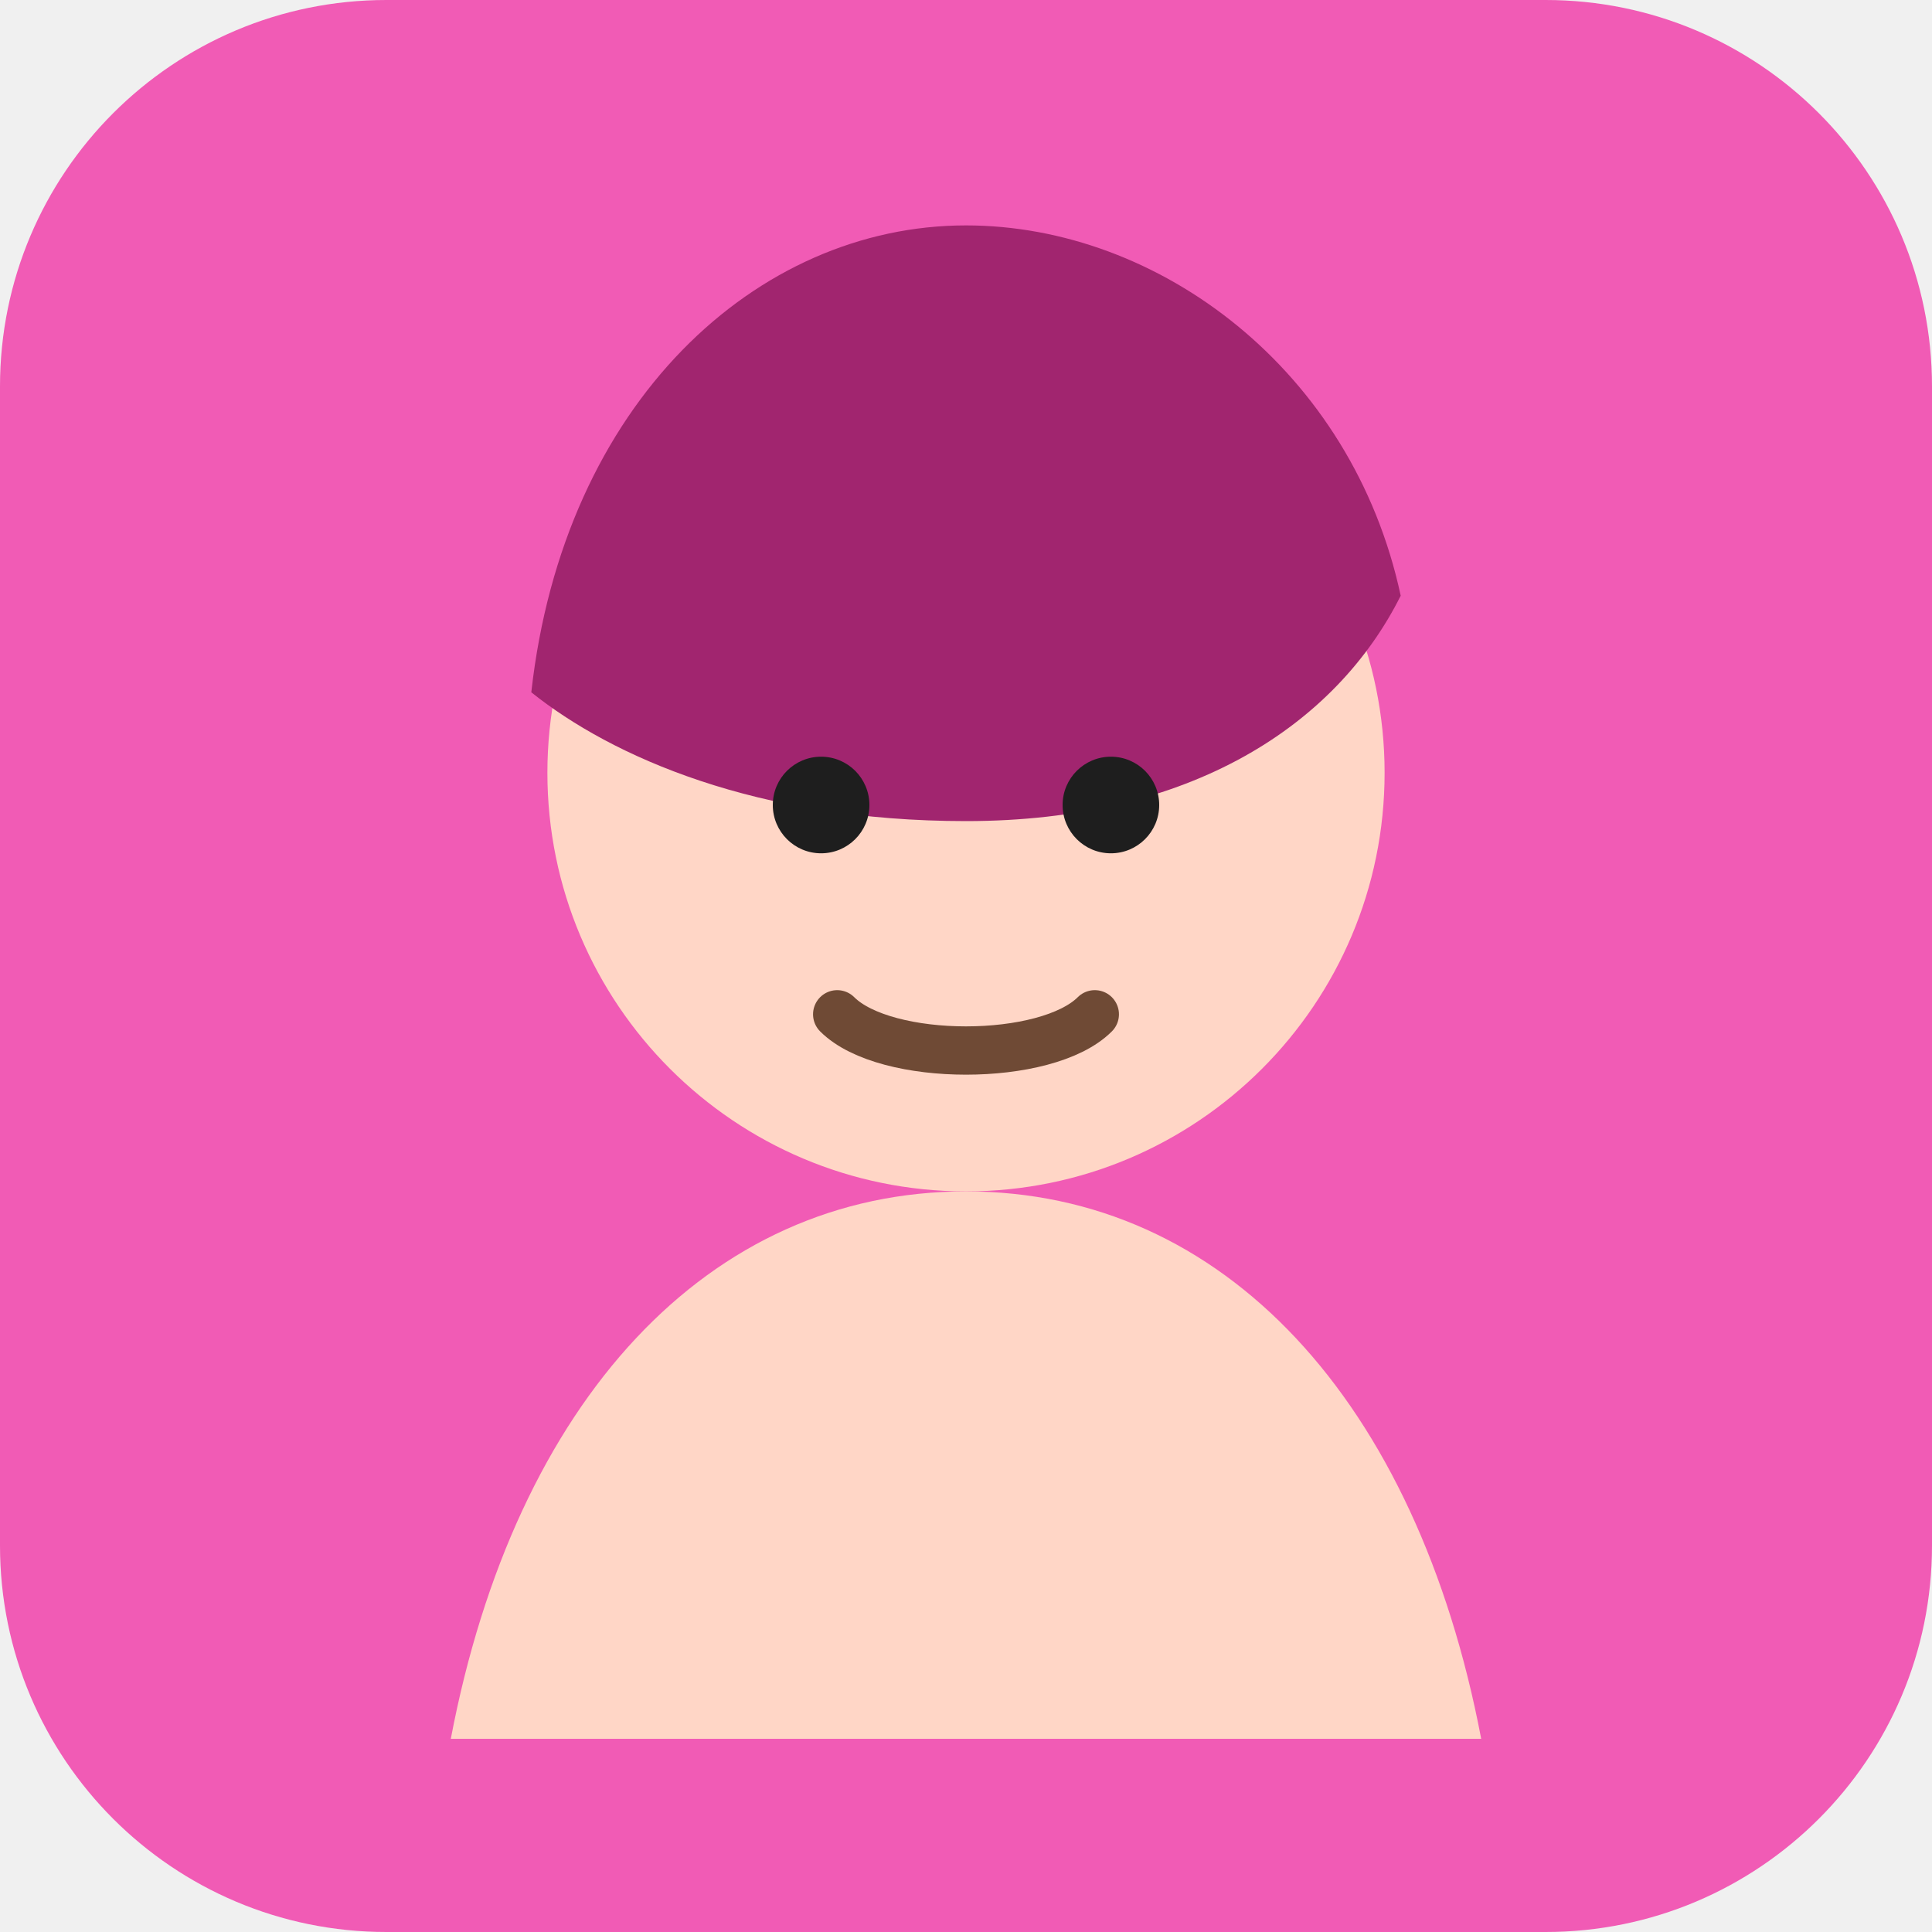
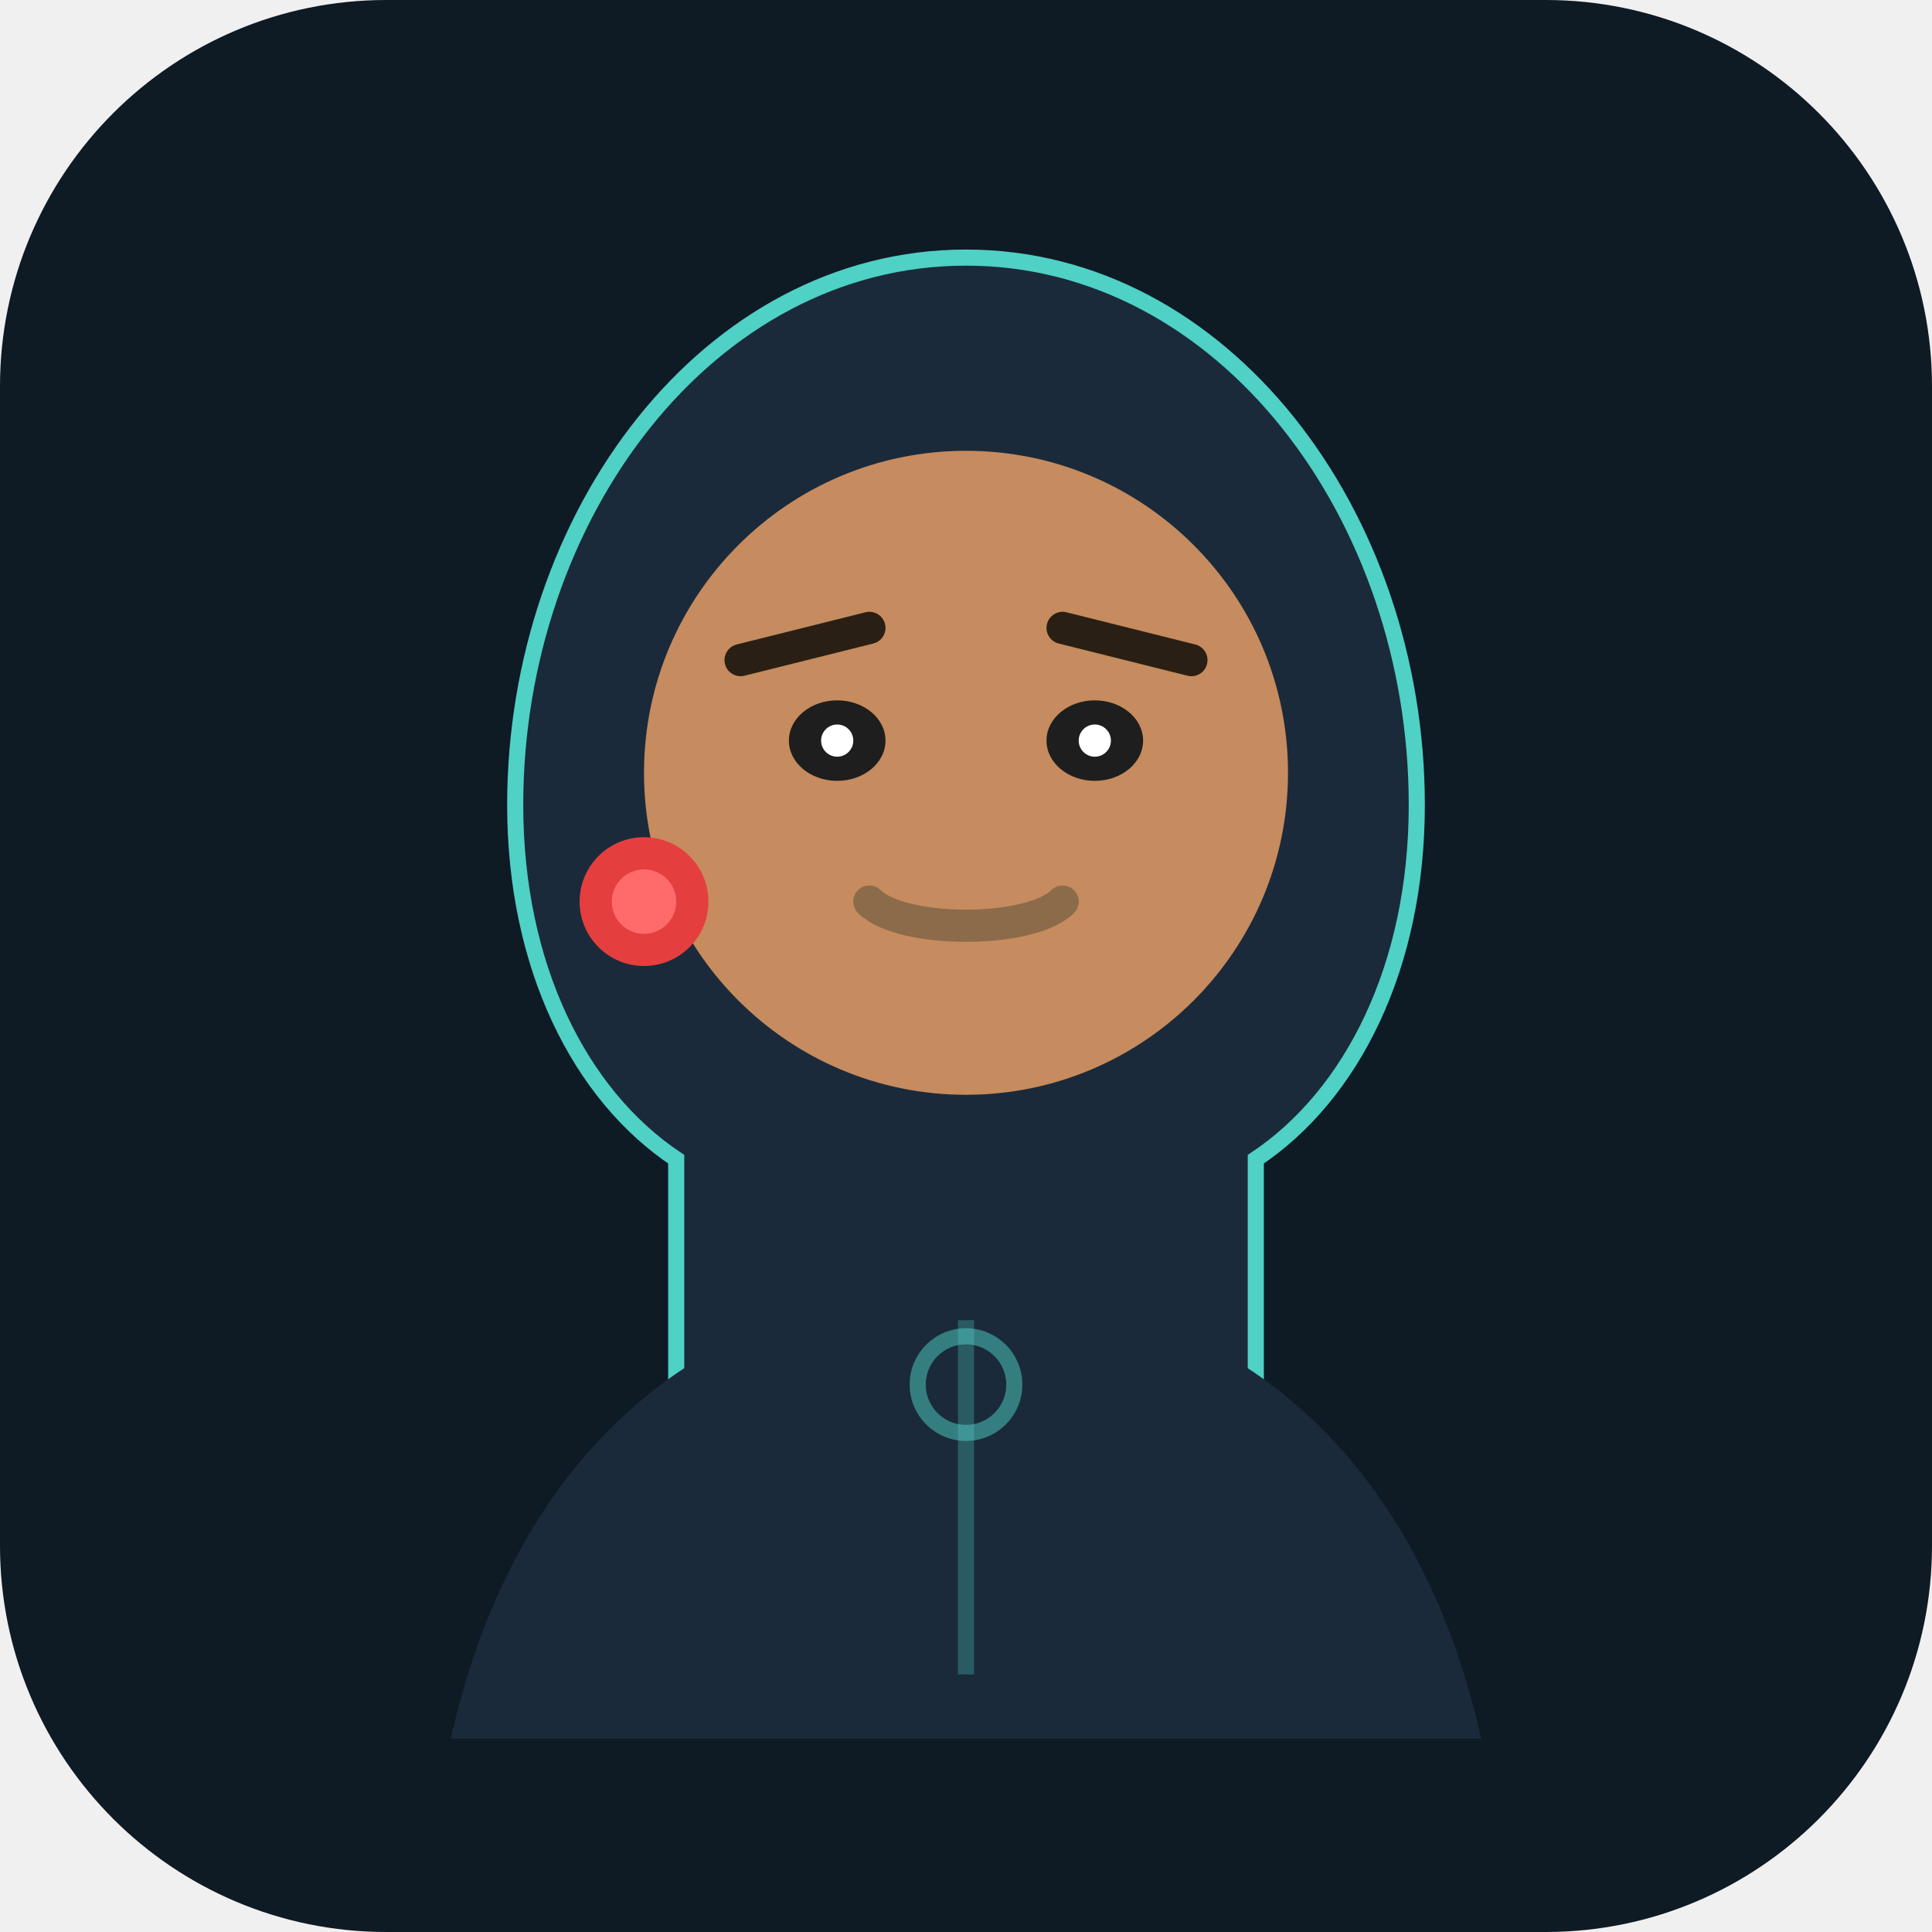
<svg xmlns="http://www.w3.org/2000/svg" viewBox="0 0 120 120">
-   <rect width="120" height="120" rx="24" fill="#f15bb5" />
-   <circle cx="60" cy="48" r="26" fill="#ffd6c6" />
-   <path d="M28 108c4-21 16-34 32-34s28 13 32 34z" fill="#ffd6c6" />
-   <path d="M33 43c2-18 14-29 27-29 12 0 24 9 27 23-4 8-13 14-27 14-13 0-22-4-27-8z" fill="#a1256f" />
-   <circle cx="51" cy="50" r="3" fill="#1e1e1e" />
-   <circle cx="69" cy="50" r="3" fill="#1e1e1e" />
-   <path d="M52 63c3 3 13 3 16 0" stroke="#6f4a35" stroke-width="3" fill="none" stroke-linecap="round" />
+   <rect width="120" height="120" rx="24" fill="#0e1a24" />
+   <path d="M32 50c0-18 12-34 28-34s28 16 28 34c0 10-4 18-10 22v14c-4 4-12 6-18 6s-14-2-18-6V72c-6-4-10-12-10-22z" fill="#1a2a3a" stroke="#4fd1c5" stroke-width="1" />
+   <circle cx="60" cy="48" r="20" fill="#c68b5e" />
+   <ellipse cx="52" cy="46" rx="3" ry="2.5" fill="#1e1e1e" />
+   <ellipse cx="68" cy="46" rx="3" ry="2.5" fill="#1e1e1e" />
+   <circle cx="52" cy="46" r="1" fill="#fff" />
+   <circle cx="68" cy="46" r="1" fill="#fff" />
+   <path d="M46 41l8-2" stroke="#2a1f14" stroke-width="2" stroke-linecap="round" />
+   <path d="M74 41l-8-2" stroke="#2a1f14" stroke-width="2" stroke-linecap="round" />
+   <path d="M54 56c2 2 10 2 12 0" stroke="#8b6b4a" stroke-width="2" fill="none" stroke-linecap="round" />
+   <path d="M28 108c4-18 16-28 32-28s28 10 32 28z" fill="#1a2a3a" />
+   <circle cx="40" cy="56" r="4" fill="#e53e3e" />
+   <circle cx="40" cy="56" r="2" fill="#ff6b6b" />
+   <line x1="60" y1="82" x2="60" y2="104" stroke="#4fd1c5" stroke-width="1" opacity="0.3" />
+   <circle cx="60" cy="86" r="3" stroke="#4fd1c5" stroke-width="1" fill="none" opacity="0.5" />
</svg>
